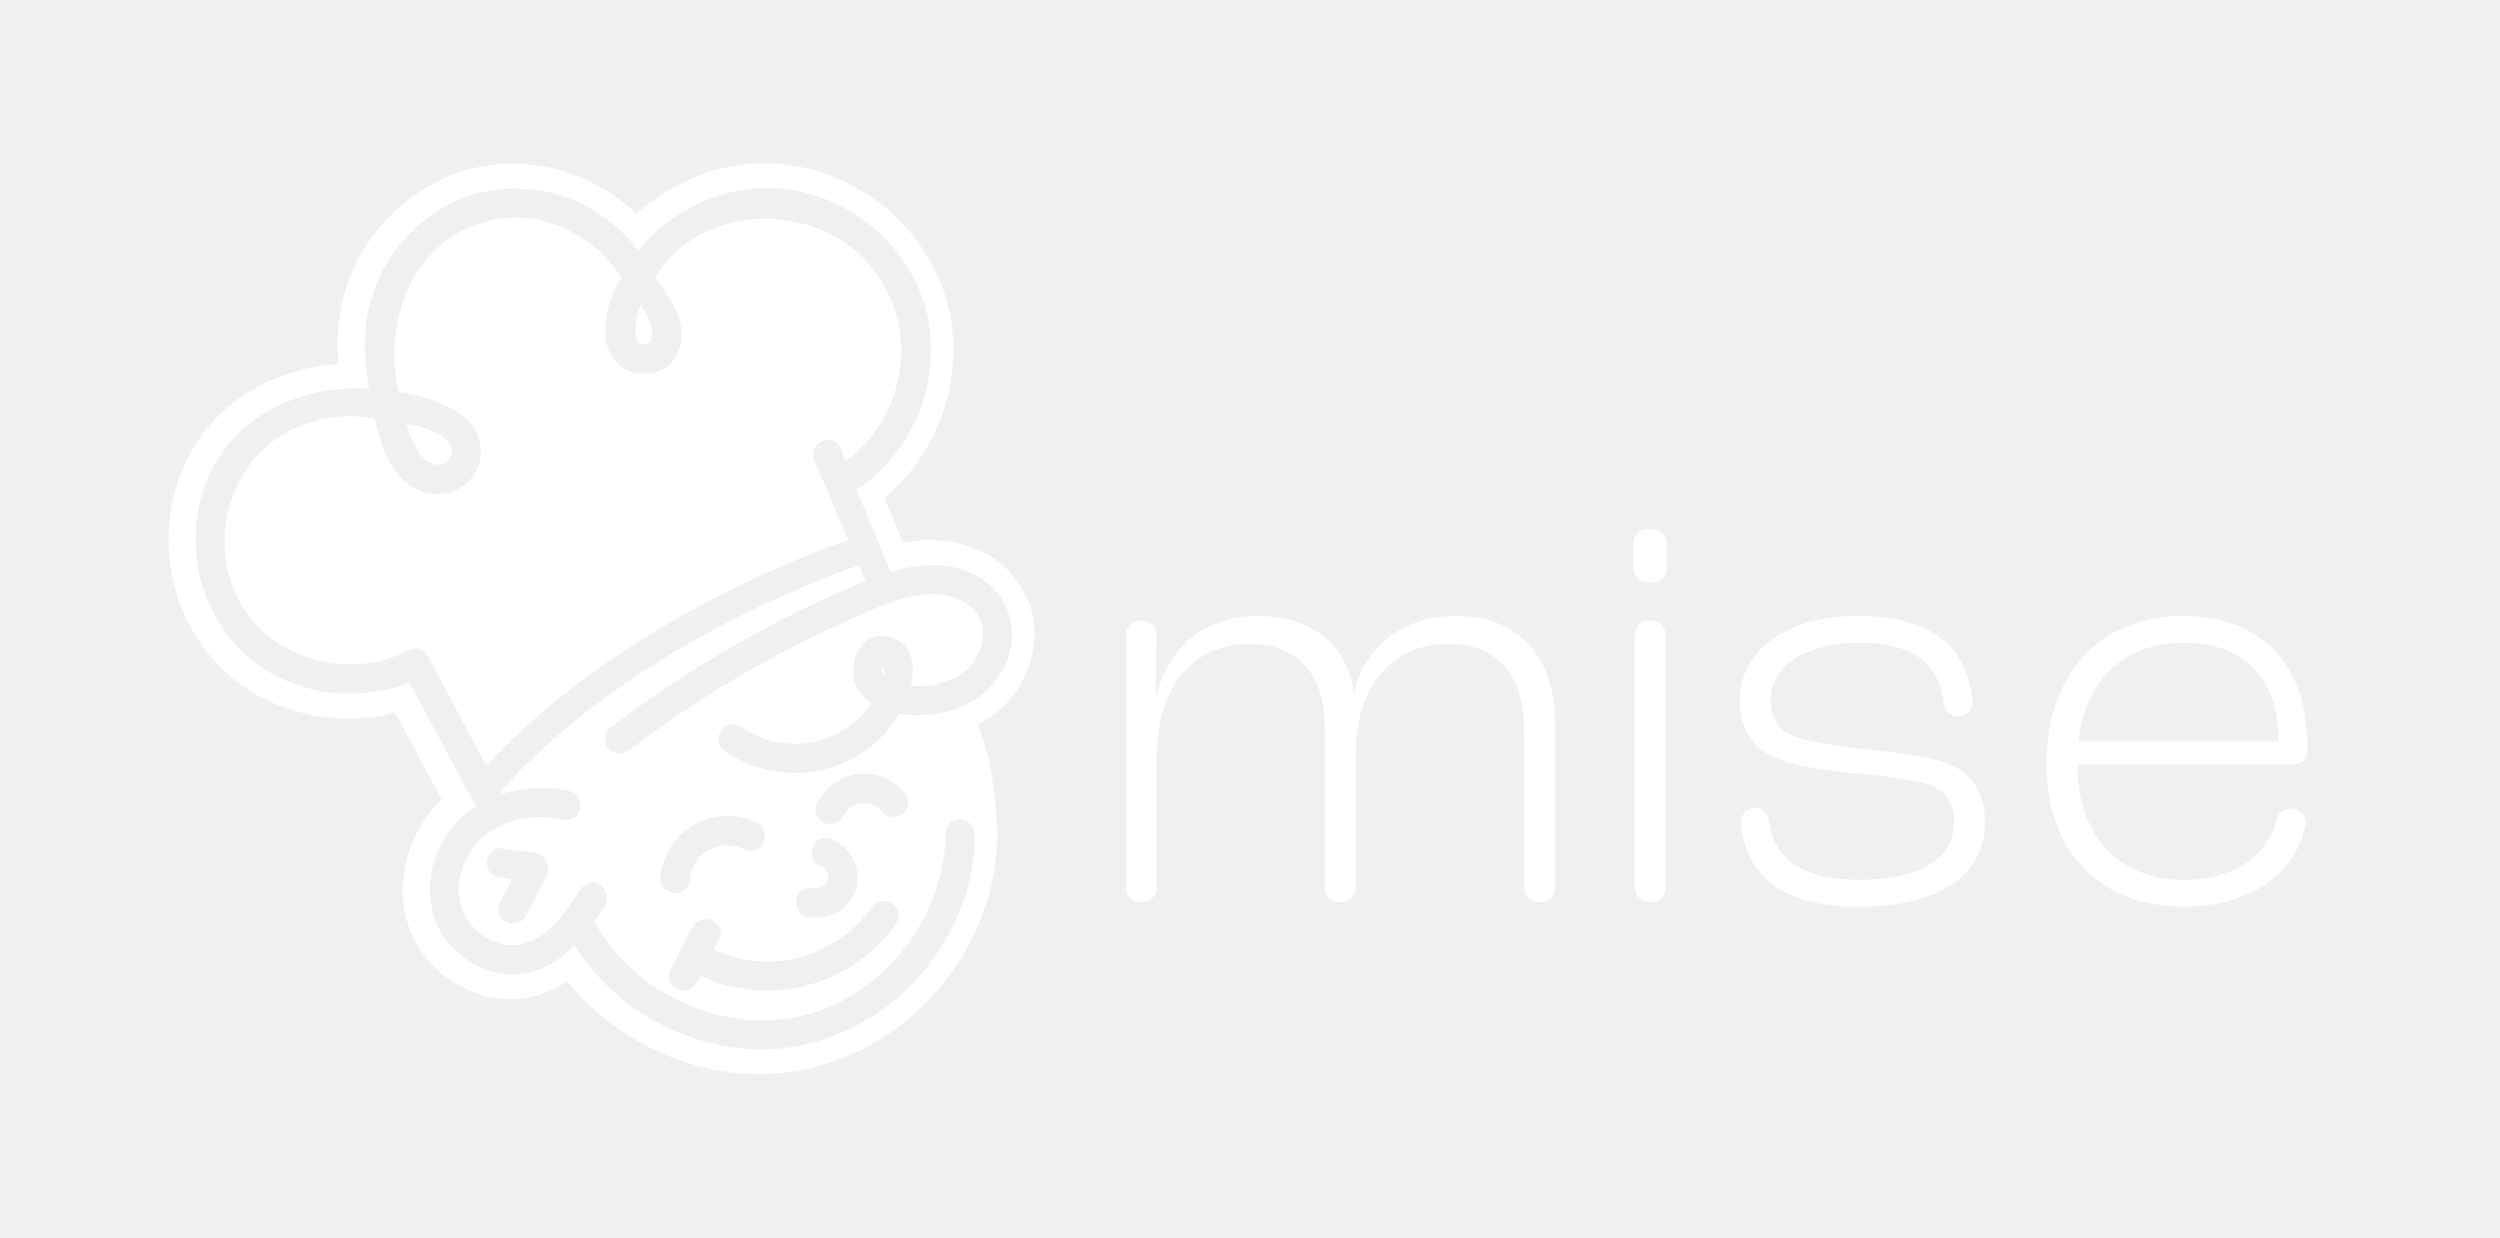
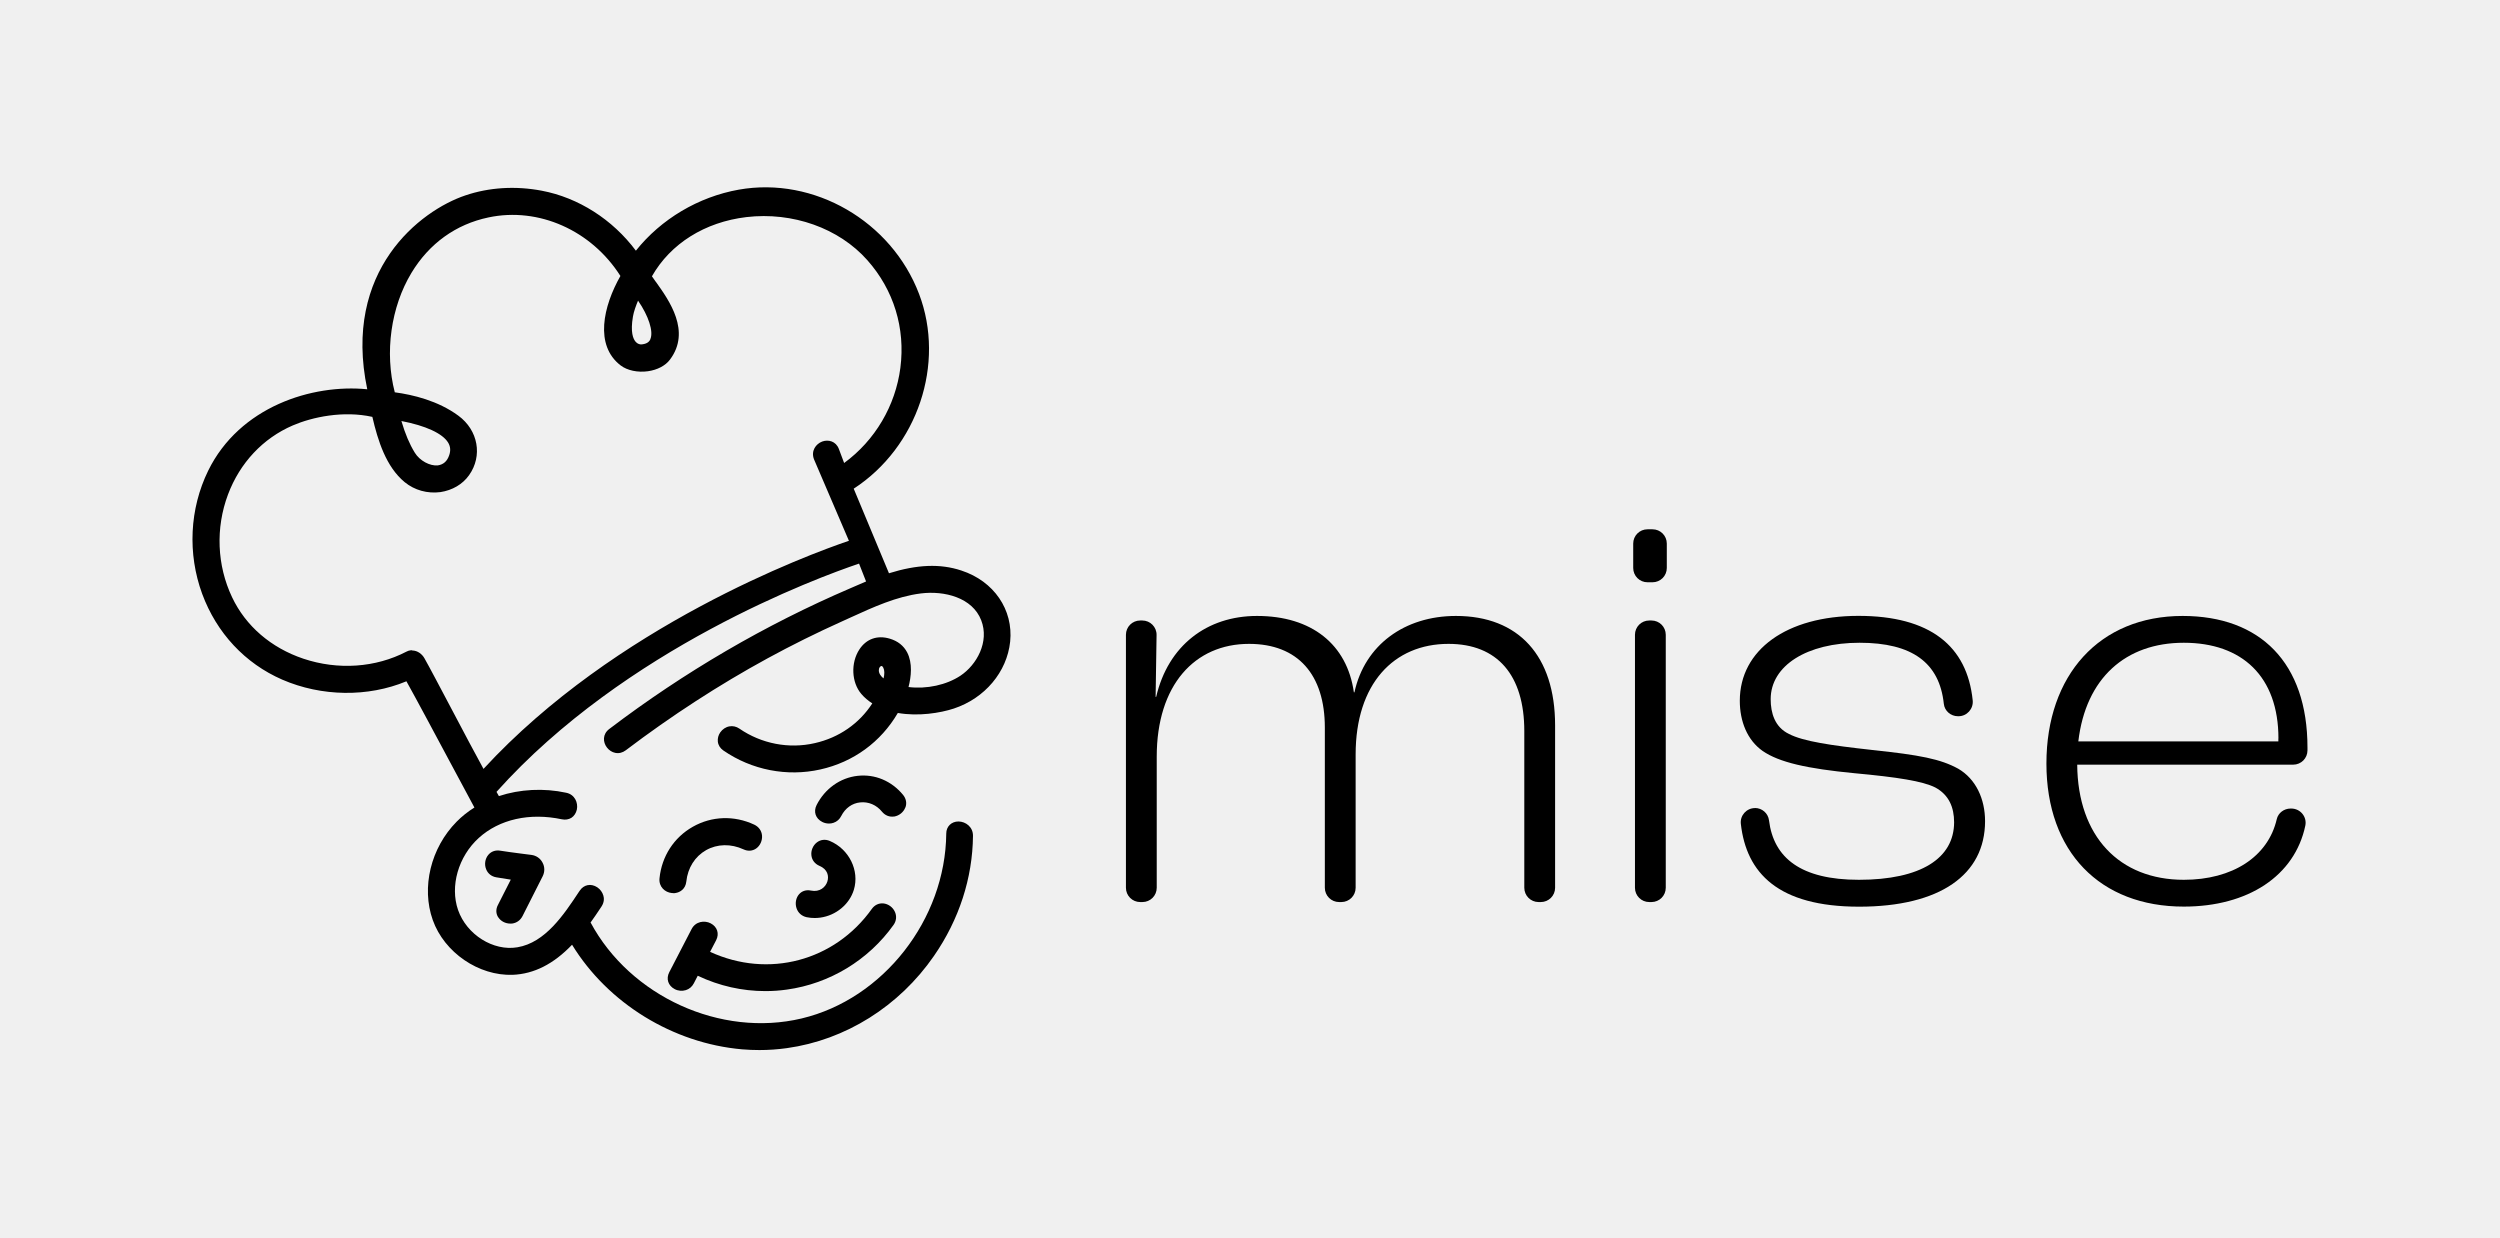
<svg xmlns="http://www.w3.org/2000/svg" id="Layer_1" version="1.1" viewBox="0 0 313.34 155.11">
-   <defs>
-     <style>
-       .st0 {
-         fill: #fff;
-       }
-     </style>
-   </defs>
  <g>
-     <path class="st0" d="M103.15,55.27c.83-.3,1.87-.05,2.27,1.01l.58,1.56c3.73-2.79,6.2-7.03,6.8-11.66.63-4.9-.82-9.63-4.08-13.31-3.52-3.96-9.25-6-14.97-5.32-5.09.61-9.32,3.24-11.62,7.23.13.18.27.38.41.59l.05.06c1.66,2.33,4.44,6.22,1.74,9.84-.59.8-1.64,1.35-2.86,1.52-1.32.18-2.66-.1-3.5-.75-3.34-2.54-2.26-7.48-.12-11.28-3.58-5.58-10.1-8.46-16.25-7.16-4.03.85-7.32,3.22-9.52,6.85-2.53,4.18-3.32,9.8-2.09,14.69,2.22.3,5.37,1.06,7.91,2.93,2.55,1.88,3.14,5.16,1.37,7.64-.83,1.16-2.14,1.93-3.69,2.17-1.65.22-3.31-.25-4.57-1.28-2.34-1.93-3.37-5.18-4.06-8.13-3.57-.76-7.37.05-9.74,1.08-3.7,1.6-6.54,4.63-8.01,8.53-1.56,4.14-1.37,8.77.5,12.71,1.69,3.56,4.82,6.25,8.82,7.59,4.27,1.43,8.92,1.11,12.74-.88.17-.09.36-.15.54-.17.08-.01.15-.02.22-.02.79,0,1.39.57,1.66,1.05.6,1.07,1.96,3.64,3.39,6.35l.09.17c1.43,2.71,2.91,5.5,3.79,7.1,16.39-17.68,40.31-26.56,45.37-28.3l-4.3-10.03c-.43-1.14.26-2.09,1.11-2.41Z" />
-     <path class="st0" d="M110.62,83.58s-.16.14-.17.39c0,.25.11.5.34.74.07-.42.05-.76-.07-.99-.04-.08-.09-.13-.11-.14Z" />
-     <path class="st0" d="M80.65,43.17c.55-.05.86-.22,1.01-.57.37-.86-.19-2.65-1.37-4.43-.27.69-.45,1.27-.52,1.7l-.02.12c-.29,1.78.02,2.57.34,2.92.22.24.45.26.56.26Z" />
-     <path class="st0" d="M55.25,58.27c.63-.1,1.04-.47,1.28-1.17.19-.54.15-1.01-.12-1.45-.64-1.07-2.64-2-5.49-2.58.45,1.48.95,2.66,1.58,3.68.58.94,1.79,1.61,2.74,1.51Z" />
-     <path class="st0" d="M121.29,68.43c-2.52-.82-5.14-.96-8.1-.4l-2.34-5.61c7.62-6.38,10.72-17.32,7.21-26.55-4-10.52-15.23-17-26.11-15.07-4.53.81-8.82,2.94-12.2,6.01-3.14-3-7.08-5.08-11.21-5.87-3.8-.72-7.66-.48-11.16.7-6.02,2.02-16.17,9.51-14.98,23.98-7.27.49-15.14,4.15-19,12.03-2.71,5.54-3.03,12.07-.88,17.92,2.11,5.73,6.28,10.19,11.74,12.56,4.77,2.07,10.29,2.47,15.25,1.17,1.15,2.13,2.65,4.92,3.93,7.32l.31.58c.59,1.1,1.14,2.14,1.62,3.03-.13.12-.25.24-.37.36-4.09,4.13-5.59,10.42-3.73,15.64,1.92,5.41,7.43,9.18,13.17,9,2.35-.09,4.57-.85,6.66-2.24,5.23,6.48,13.19,10.8,21.55,11.54.81.07,1.62.11,2.43.11,1.29,0,2.59-.09,3.87-.27,8.21-1.14,15.72-5.83,20.59-12.88,3.5-5.07,5.38-10.88,5.44-16.81,0,0,.05-7.95-2.41-13.81,3.9-2.08,6.58-5.86,7.02-10.15.58-5.55-2.76-10.49-8.31-12.3ZM126.8,80.42c-.4,3.85-3.2,7.18-7.14,8.48-1.69.56-4.4,1-6.95.57-2.15,3.62-5.59,6.11-9.71,7.03-4.2.94-8.66.06-12.22-2.4-.44-.3-.7-.72-.75-1.21-.05-.43.06-.87.32-1.25.29-.43.75-.72,1.24-.81.47-.08.94.02,1.35.31,2.71,1.87,6.1,2.52,9.3,1.79,2.9-.65,5.38-2.35,6.99-4.77-.49-.33-.92-.71-1.28-1.13-1.27-1.48-1.38-4-.25-5.73.9-1.38,2.35-1.9,3.97-1.41,1.04.31,1.79.91,2.25,1.79.7,1.33.52,3.02.22,4.26,2.19.23,4.56-.31,6.22-1.41,1.98-1.32,3.55-4.13,2.53-6.74-1.07-2.75-4.47-3.61-7.38-3.25-2.99.37-5.89,1.69-8.69,2.97l-1.09.5c-3.16,1.42-6.28,2.98-9.28,4.61-6.04,3.28-11.98,7.14-17.68,11.46-.44.33-.94.45-1.44.35-.44-.09-.84-.35-1.13-.73-.28-.37-.42-.83-.39-1.26.03-.5.28-.93.71-1.26,9.38-7.11,19.51-13.03,30.12-17.58l.71-.31c.37-.16.77-.33,1.12-.48l-.77-1.96c-5.02,1.71-29,10.55-44.97,28.32l.18.33c2.62-.84,5.59-.98,8.37-.38,1.15.25,1.63,1.35,1.44,2.28-.1.48-.37.88-.74,1.12-.37.24-.83.32-1.3.21-3.98-.85-7.72-.01-10.25,2.29-2.51,2.28-3.55,5.91-2.54,8.82,1.05,3.02,4.29,5.07,7.23,4.56,3.43-.57,5.74-4.05,7.59-6.85l.09-.13c.27-.41.66-.68,1.1-.77s.9.02,1.32.29c.39.26.69.66.82,1.11.1.36.14.91-.25,1.5-.51.77-.92,1.37-1.32,1.92,4.94,9.12,16.16,14.2,26.12,11.82,10.13-2.41,17.84-12.27,17.94-22.94,0-.96.71-1.65,1.68-1.65.98,0,1.98.74,1.97,1.95-.05,5.3-1.74,10.51-4.89,15.07-4.38,6.34-11.11,10.55-18.46,11.57-1.14.16-2.3.24-3.44.24-.72,0-1.45-.03-2.16-.09-8.59-.75-16.71-5.72-21.24-12.96-2.31,2.35-4.72,3.55-7.37,3.66-.1,0-.21,0-.31,0-4.21,0-8.39-2.94-9.81-6.94-1.46-4.12-.25-9.11,3.01-12.42.63-.63,1.34-1.21,2.13-1.72-.49-.89-1.58-2.94-2.84-5.29l-.33-.62c-1.92-3.58-4.08-7.64-5.18-9.6-4.82,1.96-10.6,1.86-15.5-.27-4.68-2.03-8.25-5.86-10.06-10.79-1.86-5.06-1.59-10.7.75-15.48,3.88-7.94,12.92-10.87,19.8-10.26-3.01-14.81,6.77-22.28,12.39-24.17,3-1.01,6.31-1.21,9.59-.59,4.54.86,8.8,3.55,11.73,7.39,3.16-3.9,7.81-6.63,12.81-7.52,9.43-1.68,19.18,3.96,22.66,13.11,3.31,8.71-.17,19.18-8.11,24.41l4.3,10.31c3.49-1.07,6.34-1.17,8.97-.31,4.12,1.35,6.6,4.97,6.18,9.03ZM84.01,121.59l2.79-5.38c.24-.45.61-.77,1.08-.92.5-.16,1.05-.1,1.51.14.9.47,1.2,1.41.74,2.3l-.68,1.31c7.15,3.22,15.29,1.02,19.85-5.37.38-.53.94-.8,1.57-.75.67.06,1.28.51,1.57,1.13.27.59.2,1.25-.19,1.79-3.15,4.42-8.04,7.39-13.41,8.13-.9.12-1.81.19-2.71.19-2.91,0-5.72-.63-8.37-1.87l-.42.82c-.24.45-.61.77-1.08.92-.49.16-1.04.11-1.51-.14-.9-.47-1.2-1.41-.74-2.3ZM82.77,109.93c.29-2.8,1.83-5.19,4.24-6.55,2.41-1.36,5.25-1.46,7.8-.27.61.29,1,.83,1.05,1.49.06.68-.25,1.37-.8,1.75-.5.35-1.13.39-1.72.12-1.53-.71-3.18-.68-4.55.09-1.35.76-2.22,2.15-2.39,3.8-.1,1.01-.84,1.47-1.5,1.56-.09.01-.18.02-.27.02-.07,0-.13,0-.2-.01-.9-.09-1.79-.83-1.67-2.01ZM102.81,108.53c-.61-.26-1.01-.77-1.09-1.4-.09-.67.21-1.37.74-1.78.5-.38,1.14-.46,1.75-.2,2.48,1.04,3.84,3.8,3.09,6.27-.56,1.86-2.29,3.3-4.3,3.58-.24.03-.48.05-.71.05-.35,0-.7-.04-1.03-.11-.67-.14-1.17-.59-1.39-1.23-.22-.66-.07-1.4.36-1.89.4-.45.99-.63,1.62-.5h0c1.01.22,1.67-.38,1.87-1.03.09-.29.29-1.26-.91-1.77ZM112.25,102.38h-.06c-.62.09-1.21-.14-1.62-.64-.67-.81-1.61-1.21-2.6-1.11-.95.1-1.77.68-2.24,1.62-.23.46-.6.78-1.06.93-.19.06-.39.09-.59.09-.31,0-.63-.08-.92-.22-.44-.22-.75-.57-.89-.99-.14-.42-.1-.89.12-1.32,1.05-2.09,3.01-3.48,5.23-3.73,2.21-.24,4.32.64,5.8,2.43.42.51.53,1.13.31,1.72-.23.63-.82,1.11-1.49,1.22ZM62.55,109.96c-.66-.11-1.17-.52-1.41-1.13-.24-.64-.12-1.39.3-1.9.39-.48.98-.7,1.63-.59.69.11,1.58.23,2.37.33l1.51.19c.65.09,1.2.47,1.51,1.05.31.58.31,1.25.02,1.83-.81,1.61-2.04,4.04-2.52,4.98-.28.55-.79.92-1.39,1-.05,0-.11.01-.16.02-.04,0-.07,0-.11,0-.66,0-1.28-.32-1.62-.84-.33-.5-.35-1.12-.06-1.69l1.52-2.99-1.6-.26Z" />
+     <path d="M142.92,77.77h.25c1,0,1.81.82,1.79,1.82l-.12,7.75h.07c1.5-6.43,6.36-10.14,12.64-10.14,6.86,0,11.29,3.57,12.14,9.57h.07c1.29-5.93,6.29-9.57,12.72-9.57,7.86,0,12.43,5,12.43,13.72v20.35c0,.99-.8,1.79-1.79,1.79h-.28c-.99,0-1.79-.8-1.79-1.79v-19.64c0-7-3.36-10.93-9.5-10.93-6.86,0-11.64,5-11.64,13.86v16.71c0,.99-.8,1.79-1.79,1.79h-.28c-.99,0-1.79-.8-1.79-1.79v-20.07c0-6.64-3.36-10.5-9.5-10.5-6.79,0-11.57,5.14-11.57,14.14v16.43c0,.99-.8,1.79-1.79,1.79h-.28c-.99,0-1.79-.8-1.79-1.79v-31.71c0-.99.8-1.79,1.79-1.79Z" />
+     <path d="M206.49,66.34h.63c.99,0,1.79.8,1.79,1.79v3.06c0,.99-.8,1.79-1.79,1.79h-.63c-.99,0-1.79-.8-1.79-1.79v-3.06c0-.99.8-1.79,1.79-1.79ZM206.71,77.77h.28c.99,0,1.79.8,1.79,1.79v31.71c0,.99-.8,1.79-1.79,1.79h-.28c-.99,0-1.79-.8-1.79-1.79v-31.71c0-.99.8-1.79,1.79-1.79Z" />
+     <path d="M219.95,101.27h0c.9,0,1.66.66,1.77,1.55.58,4.7,3.97,7.45,11.27,7.45,7.79,0,11.93-2.71,11.93-7.21,0-1.86-.64-3.43-2.36-4.36-1.57-.79-4.71-1.29-10.14-1.79-5.93-.57-9.43-1.36-11.5-2.79-1.93-1.36-2.86-3.71-2.86-6.29,0-6.36,5.86-10.64,14.86-10.64s13.63,3.77,14.33,10.59c.11,1.06-.72,1.99-1.78,1.99h-.07c-.9,0-1.68-.67-1.77-1.56-.55-5.16-3.98-7.65-10.56-7.65s-11.14,2.86-11.14,7.07c0,1.71.5,3.5,2.29,4.36,1.79.93,5.22,1.43,10.36,2,6.07.64,8.64,1.14,10.86,2.36,2.21,1.29,3.36,3.79,3.36,6.57,0,6.72-5.64,10.72-15.79,10.72s-14.13-4.22-14.82-10.38c-.12-1.06.72-1.98,1.78-1.98Z" />
+     <path d="M287.42,95.84h-27.07c.07,9,5.29,14.43,13.36,14.43,6.09,0,10.56-2.88,11.65-7.6.18-.79.92-1.33,1.73-1.33h.09c1.13,0,1.99,1.03,1.76,2.14-1.33,6.31-7.18,10.15-15.23,10.15-10.5,0-17.22-6.86-17.22-17.93s6.64-18.5,17.07-18.5c9.72,0,15.65,5.86,15.65,16.5v.35c0,.99-.8,1.79-1.79,1.79ZM285.57,92.56c0-7.79-4.57-12-11.86-12s-12.29,4.43-13.22,12.36h25.07v-.36Z" />
  </g>
  <g>
-     <path class="st0" d="M142.92,77.77h.25c1,0,1.81.82,1.79,1.82l-.12,7.75h.07c1.5-6.43,6.36-10.14,12.64-10.14,6.86,0,11.29,3.57,12.14,9.57h.07c1.29-5.93,6.29-9.57,12.72-9.57,7.86,0,12.43,5,12.43,13.72v20.35c0,.99-.8,1.79-1.79,1.79h-.28c-.99,0-1.79-.8-1.79-1.79v-19.64c0-7-3.36-10.93-9.5-10.93-6.86,0-11.64,5-11.64,13.86v16.71c0,.99-.8,1.79-1.79,1.79h-.28c-.99,0-1.79-.8-1.79-1.79v-20.07c0-6.64-3.36-10.5-9.5-10.5-6.79,0-11.57,5.14-11.57,14.14v16.43c0,.99-.8,1.79-1.79,1.79h-.28c-.99,0-1.79-.8-1.79-1.79v-31.71c0-.99.8-1.79,1.79-1.79Z" />
-     <path class="st0" d="M206.49,66.34h.63c.99,0,1.79.8,1.79,1.79v3.06c0,.99-.8,1.79-1.79,1.79h-.63c-.99,0-1.79-.8-1.79-1.79v-3.06c0-.99.8-1.79,1.79-1.79ZM206.71,77.77h.28c.99,0,1.79.8,1.79,1.79v31.71c0,.99-.8,1.79-1.79,1.79h-.28c-.99,0-1.79-.8-1.79-1.79v-31.71c0-.99.8-1.79,1.79-1.79Z" />
-     <path class="st0" d="M219.95,101.27h0c.9,0,1.66.66,1.77,1.55.58,4.7,3.97,7.45,11.27,7.45,7.79,0,11.93-2.71,11.93-7.21,0-1.86-.64-3.43-2.36-4.36-1.57-.79-4.71-1.29-10.14-1.79-5.93-.57-9.43-1.36-11.5-2.79-1.93-1.36-2.86-3.71-2.86-6.29,0-6.36,5.86-10.64,14.86-10.64s13.63,3.77,14.33,10.59c.11,1.06-.72,1.99-1.78,1.99h-.07c-.9,0-1.68-.67-1.77-1.56-.55-5.16-3.98-7.65-10.56-7.65s-11.14,2.86-11.14,7.07c0,1.71.5,3.5,2.29,4.36,1.79.93,5.22,1.43,10.36,2,6.07.64,8.64,1.14,10.86,2.36,2.21,1.29,3.36,3.79,3.36,6.57,0,6.72-5.64,10.72-15.79,10.72s-14.13-4.22-14.82-10.38c-.12-1.06.72-1.98,1.78-1.98Z" />
-     <path class="st0" d="M287.42,95.84h-27.07c.07,9,5.29,14.43,13.36,14.43,6.09,0,10.56-2.88,11.65-7.6.18-.79.92-1.33,1.73-1.33h.09c1.13,0,1.99,1.03,1.76,2.14-1.33,6.31-7.18,10.15-15.23,10.15-10.5,0-17.22-6.86-17.22-17.93s6.64-18.5,17.07-18.5c9.72,0,15.65,5.86,15.65,16.5v.35c0,.99-.8,1.79-1.79,1.79ZM285.57,92.56c0-7.79-4.57-12-11.86-12s-12.29,4.43-13.22,12.36h25.07v-.36Z" />
+     <path d="M62.46,114.98c.31.48.89.78,1.5.78.03,0,.07,0,.1,0,.05,0,.1,0,.15-.01.56-.08,1.02-.42,1.28-.93.48-.95,1.71-3.38,2.53-5,.27-.54.27-1.17-.02-1.7-.28-.54-.79-.89-1.4-.97l-1.41-.18c-.83-.11-1.77-.23-2.5-.35-.6-.1-1.14.1-1.5.54-.39.48-.5,1.17-.27,1.76.21.56.68.94,1.29,1.04l1.81.29-1.62,3.19c-.27.52-.25,1.09.05,1.54Z" />
+     <path d="M84.39,111.95c.08,0,.16,0,.25-.02.6-.08,1.28-.51,1.38-1.44.18-1.71,1.08-3.14,2.47-3.93,1.41-.8,3.13-.83,4.71-.1.54.25,1.11.21,1.57-.11.5-.35.79-.99.74-1.62-.05-.61-.41-1.1-.97-1.37-2.52-1.18-5.33-1.08-7.7.26-2.37,1.34-3.9,3.7-4.18,6.46-.11,1.09.71,1.77,1.54,1.85.06,0,.12,0,.19,0Z" />
+     <path d="M113.48,101.21c.2-.54.09-1.11-.29-1.58-1.45-1.76-3.53-2.63-5.7-2.39-2.18.24-4.1,1.61-5.14,3.66-.42.83-.13,1.7.71,2.12.27.14.56.2.85.2.19,0,.37-.03.55-.09.43-.14.77-.44.98-.86.5-.98,1.36-1.6,2.37-1.7,1.04-.11,2.04.31,2.74,1.17.38.46.92.68,1.49.6h.05c.62-.11,1.17-.56,1.38-1.14Z" />
+     <path d="M101.64,111.62c-.58-.12-1.11.04-1.48.45-.4.45-.53,1.14-.33,1.75.19.59.66,1.01,1.28,1.14.33.07.67.1,1.01.1.23,0,.46-.02.7-.05,1.96-.27,3.65-1.67,4.2-3.49.73-2.41-.6-5.1-3.02-6.12-.56-.24-1.15-.17-1.61.18-.5.38-.77,1.03-.69,1.65.07.58.44,1.05,1,1.29,1.05.44,1.21,1.3,1,1.96-.22.71-.96,1.37-2.06,1.14Z" />
+     <path d="M84.56,123.97c.43.23.94.27,1.4.13.44-.14.78-.43,1-.85l.49-.95s.02,0,.03.01c2.66,1.26,5.54,1.91,8.45,1.91.9,0,1.8-.06,2.7-.19,5.35-.74,10.22-3.69,13.36-8.1.36-.5.42-1.11.17-1.65-.26-.58-.83-.99-1.45-1.05-.57-.05-1.09.2-1.44.69-4.67,6.55-12.98,8.74-20.27,5.38l.76-1.46c.42-.82.14-1.68-.68-2.11-.78-.41-1.9-.25-2.4.72l-2.8,5.41c-.42.82-.14,1.68.68,2.11Z" />
+     <path d="M120.47,71.5c-2.64-.87-5.52-.75-9.05.35l-4.42-10.6c8-5.2,11.52-15.66,8.19-24.41-3.47-9.13-13.19-14.74-22.59-13.07-5.06.9-9.75,3.69-12.9,7.65-2.93-3.92-7.21-6.65-11.81-7.52-3.27-.62-6.58-.42-9.56.59-5.65,1.9-15.43,9.4-12.3,24.3-6.92-.69-16.01,2.19-19.94,10.21-2.33,4.77-2.6,10.39-.75,15.43,1.81,4.9,5.37,8.72,10.03,10.75,4.93,2.14,10.74,2.22,15.57.21,1.14,2.04,3.6,6.64,5.59,10.36,1.32,2.48,2.48,4.64,2.93,5.46-.83.52-1.58,1.12-2.23,1.78-3.24,3.28-4.44,8.23-2.99,12.32,1.45,4.08,5.76,7.02,10.02,6.87,2.67-.11,5.11-1.34,7.44-3.77,4.5,7.34,12.64,12.35,21.32,13.11.72.06,1.44.09,2.16.09,1.15,0,2.3-.08,3.44-.24,7.34-1.02,14.07-5.23,18.44-11.56,3.15-4.55,4.84-9.76,4.89-15.05.01-1.12-.92-1.79-1.82-1.8h0c-.88,0-1.53.63-1.53,1.51-.1,10.78-7.9,20.75-18.13,23.18-10.13,2.41-21.47-2.75-26.45-12.03.41-.57.84-1.19,1.37-2,.36-.55.33-1.05.23-1.38-.12-.41-.39-.78-.76-1.03-.79-.52-1.7-.34-2.21.44l-.09.13c-1.88,2.84-4.21,6.37-7.72,6.95-3.01.51-6.35-1.58-7.43-4.68-1.03-2.98.03-6.69,2.59-9.02,2.59-2.35,6.39-3.2,10.43-2.34.43.09.85.02,1.19-.19.34-.22.58-.59.68-1.03.18-.86-.26-1.89-1.33-2.11-2.82-.61-5.81-.45-8.44.42l-.3-.53c16.13-18,40.26-26.86,45.44-28.61l.88,2.24c-.4.16-.87.37-1.3.56l-.67.29c-10.65,4.57-20.82,10.5-30.22,17.64-.86.65-.8,1.66-.29,2.32.27.35.64.59,1.04.67.46.1.92-.02,1.32-.32,5.73-4.34,11.71-8.22,17.78-11.53,3.01-1.64,6.15-3.2,9.33-4.63l1.1-.5c2.82-1.29,5.74-2.62,8.77-3,2.97-.37,6.47.52,7.57,3.36,1.05,2.7-.56,5.59-2.6,6.95-1.75,1.16-4.23,1.7-6.51,1.42.33-1.28.53-2.99-.17-4.34-.44-.84-1.17-1.42-2.17-1.72-1.56-.47-2.95.02-3.82,1.35-1.1,1.68-.99,4.13.24,5.57.38.45.85.85,1.38,1.19-1.64,2.54-4.19,4.3-7.2,4.98-3.25.75-6.7.08-9.46-1.82-.38-.26-.82-.36-1.25-.28-.46.08-.87.36-1.15.76-.24.35-.34.75-.3,1.15.05.45.29.83.69,1.11,3.55,2.45,7.98,3.32,12.16,2.38,4.13-.92,7.58-3.43,9.71-7.08,2.57.45,5.3.01,7.01-.55,3.9-1.29,6.67-4.59,7.07-8.39.41-4-2.04-7.58-6.11-8.91ZM51.64,81.5c-.07,0-.13,0-.2.01-.17.02-.34.08-.49.16-3.88,2.02-8.59,2.34-12.92.89-4.05-1.36-7.23-4.09-8.94-7.7-1.9-4-2.09-8.69-.51-12.89,1.49-3.96,4.38-7.04,8.12-8.65,2.44-1.05,6.33-1.88,9.97-1.07.69,2.98,1.72,6.26,4.05,8.18,1.23,1.01,2.85,1.46,4.47,1.25,1.52-.23,2.8-.99,3.6-2.12,1.72-2.42,1.15-5.63-1.34-7.46-2.55-1.88-5.72-2.63-7.97-2.93-1.29-4.98-.49-10.7,2.09-14.97,2.23-3.69,5.57-6.09,9.66-6.95,6.27-1.33,12.9,1.62,16.53,7.34-2.16,3.8-3.27,8.7.04,11.22.82.62,2.12.9,3.41.72,1.19-.17,2.2-.7,2.77-1.47,2.65-3.54-.11-7.4-1.75-9.7l-.05-.06c-.17-.24-.33-.46-.47-.67,2.33-4.1,6.64-6.8,11.84-7.42,5.79-.68,11.6,1.38,15.16,5.4,3.31,3.73,4.78,8.52,4.14,13.49-.62,4.77-3.18,9.1-7.05,11.93l-.66-1.76c-.37-.98-1.33-1.21-2.09-.93-.79.3-1.43,1.17-1.03,2.22l4.38,10.22c-5.23,1.78-29.29,10.68-45.8,28.59-.88-1.6-2.46-4.57-3.98-7.46-1.45-2.74-2.81-5.33-3.42-6.4-.28-.51-.86-.98-1.53-.98ZM56.17,55.48c.29.48.33,1,.13,1.58-.26.76-.72,1.16-1.42,1.27-1,.1-2.28-.59-2.89-1.59-.67-1.09-1.2-2.35-1.68-3.97,3.04.58,5.17,1.56,5.86,2.71ZM81.52,42.51c-.17.4-.54.61-1.15.66-.18,0-.45-.06-.68-.31-.35-.38-.69-1.24-.36-3.18h0c.1-.61.38-1.38.64-2,1.32,1.92,1.96,3.87,1.54,4.83ZM110.74,85.03c-.31-.25-.6-.61-.59-1.03,0-.32.18-.5.32-.53,0,0,0,0,.01,0,.11,0,.2.16.23.22.16.31.17.77.03,1.35Z" />
  </g>
</svg>
